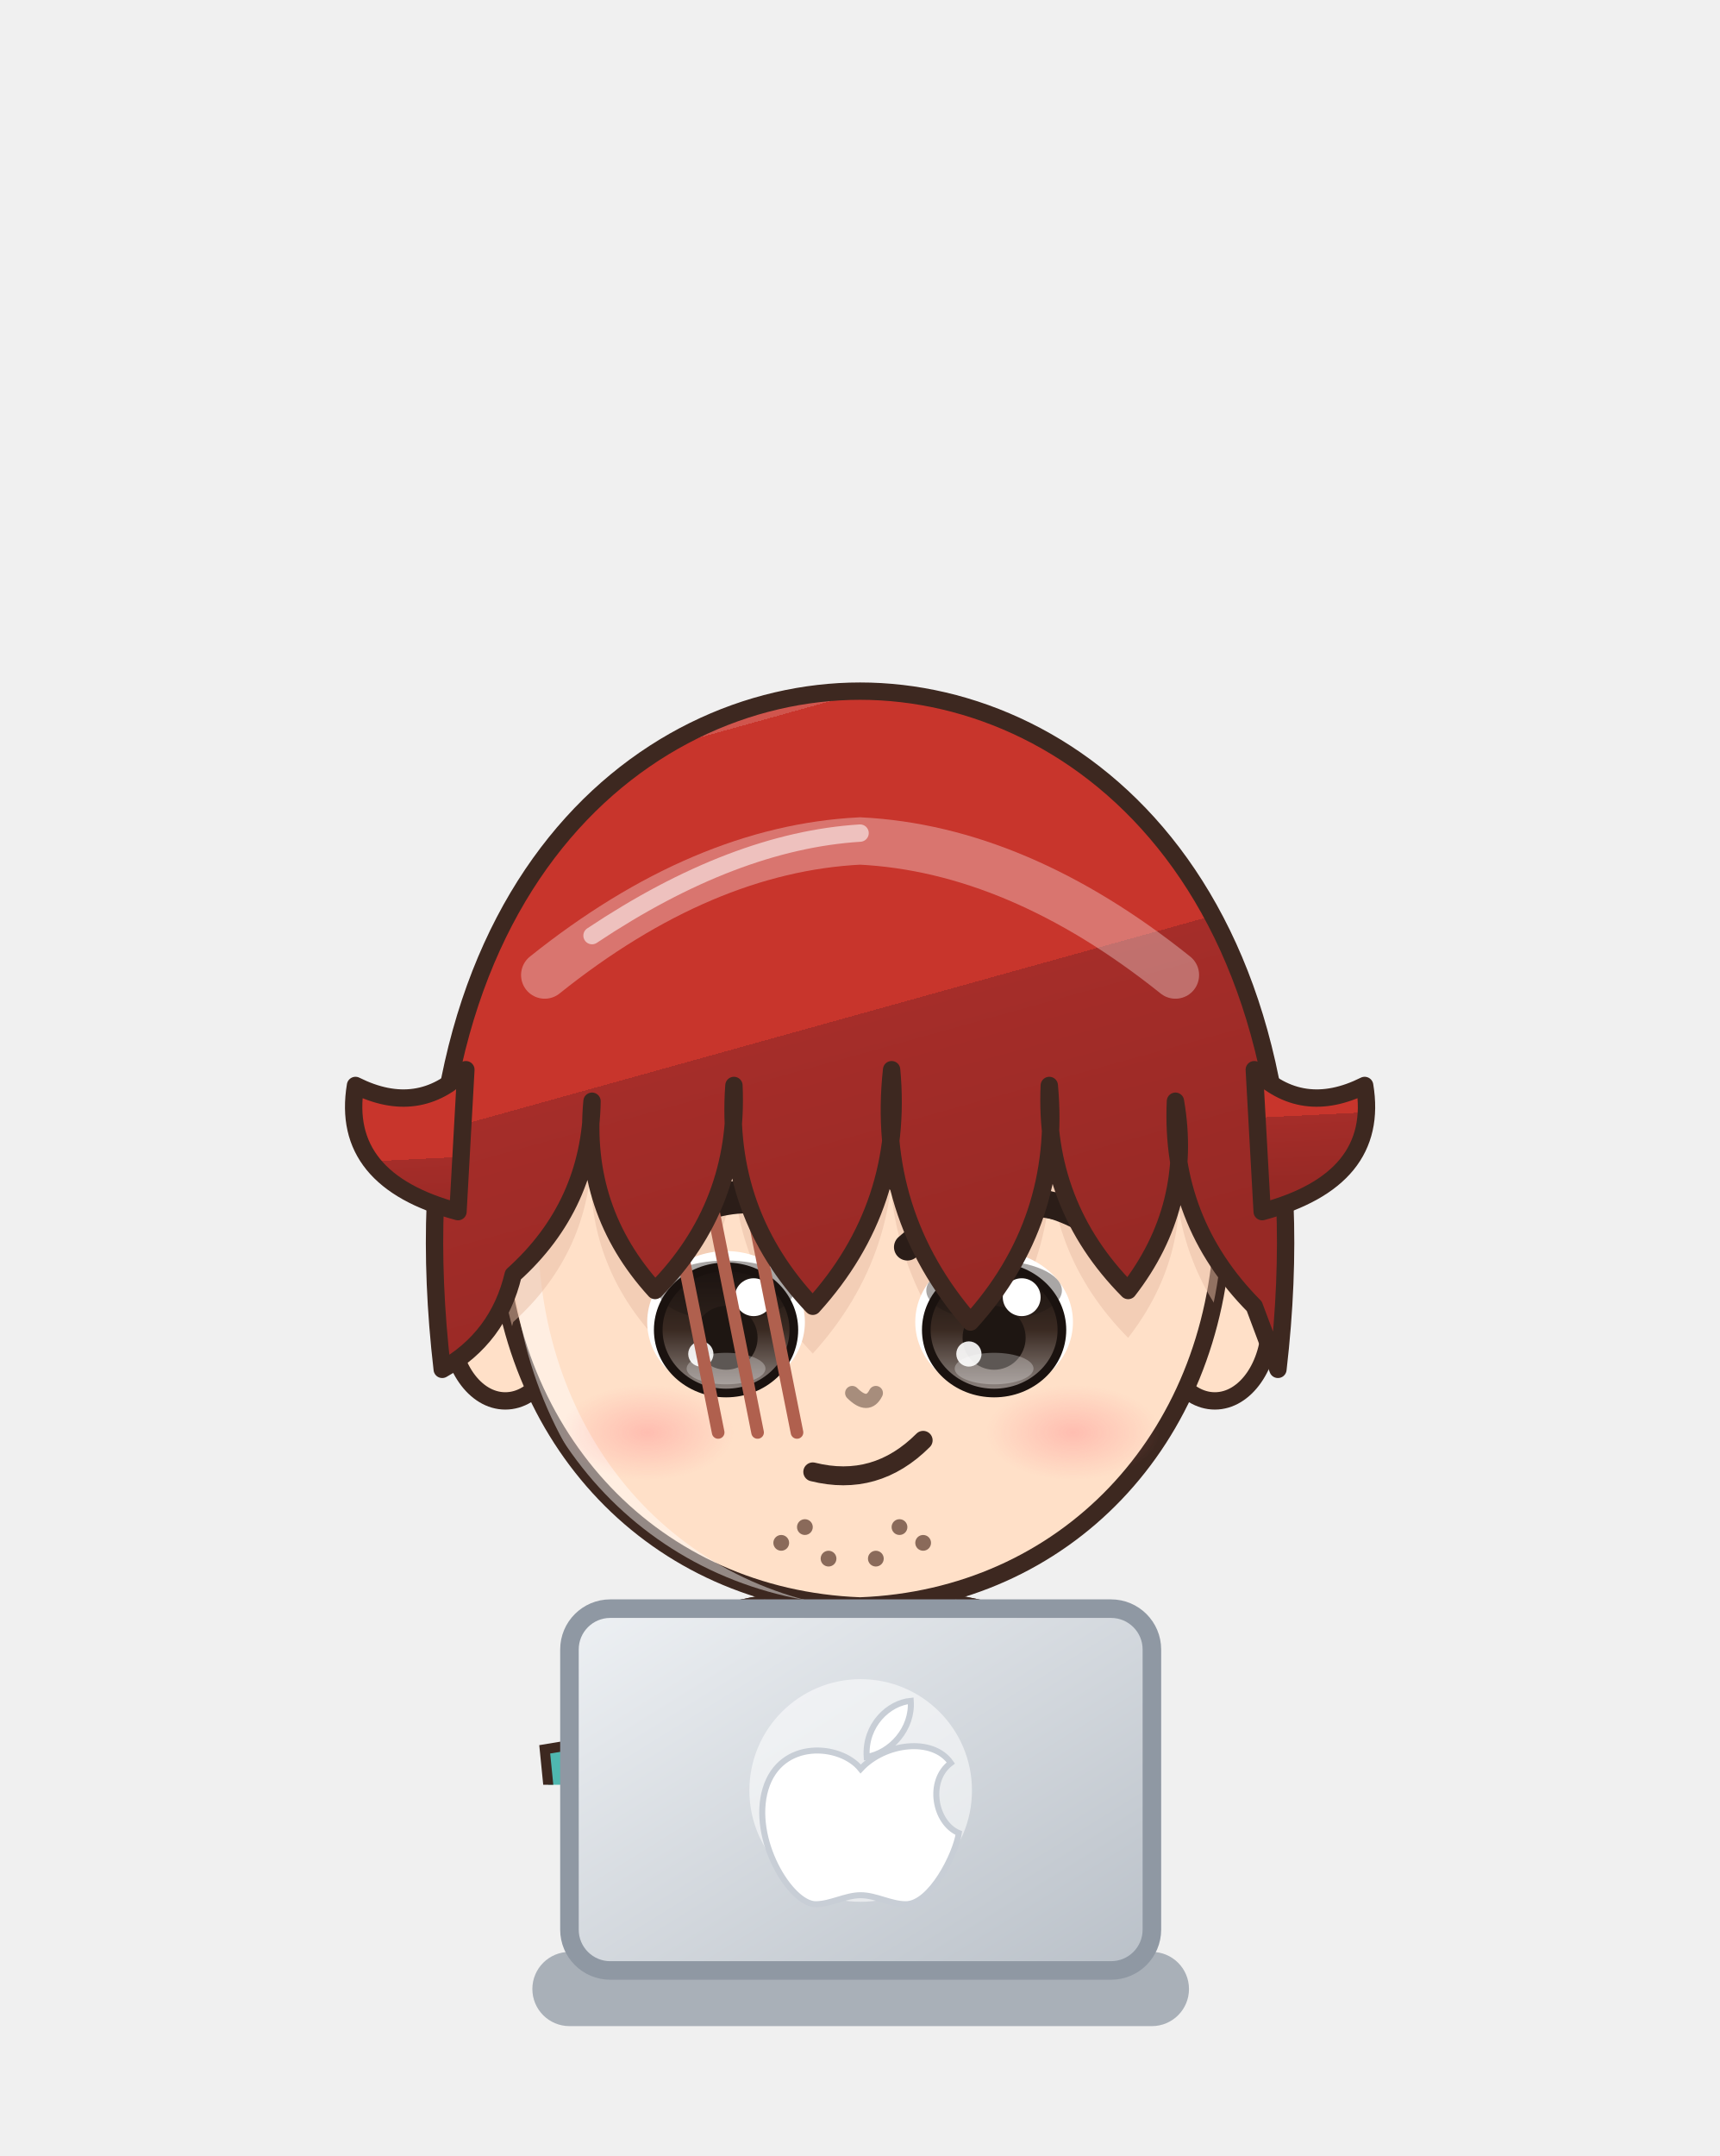
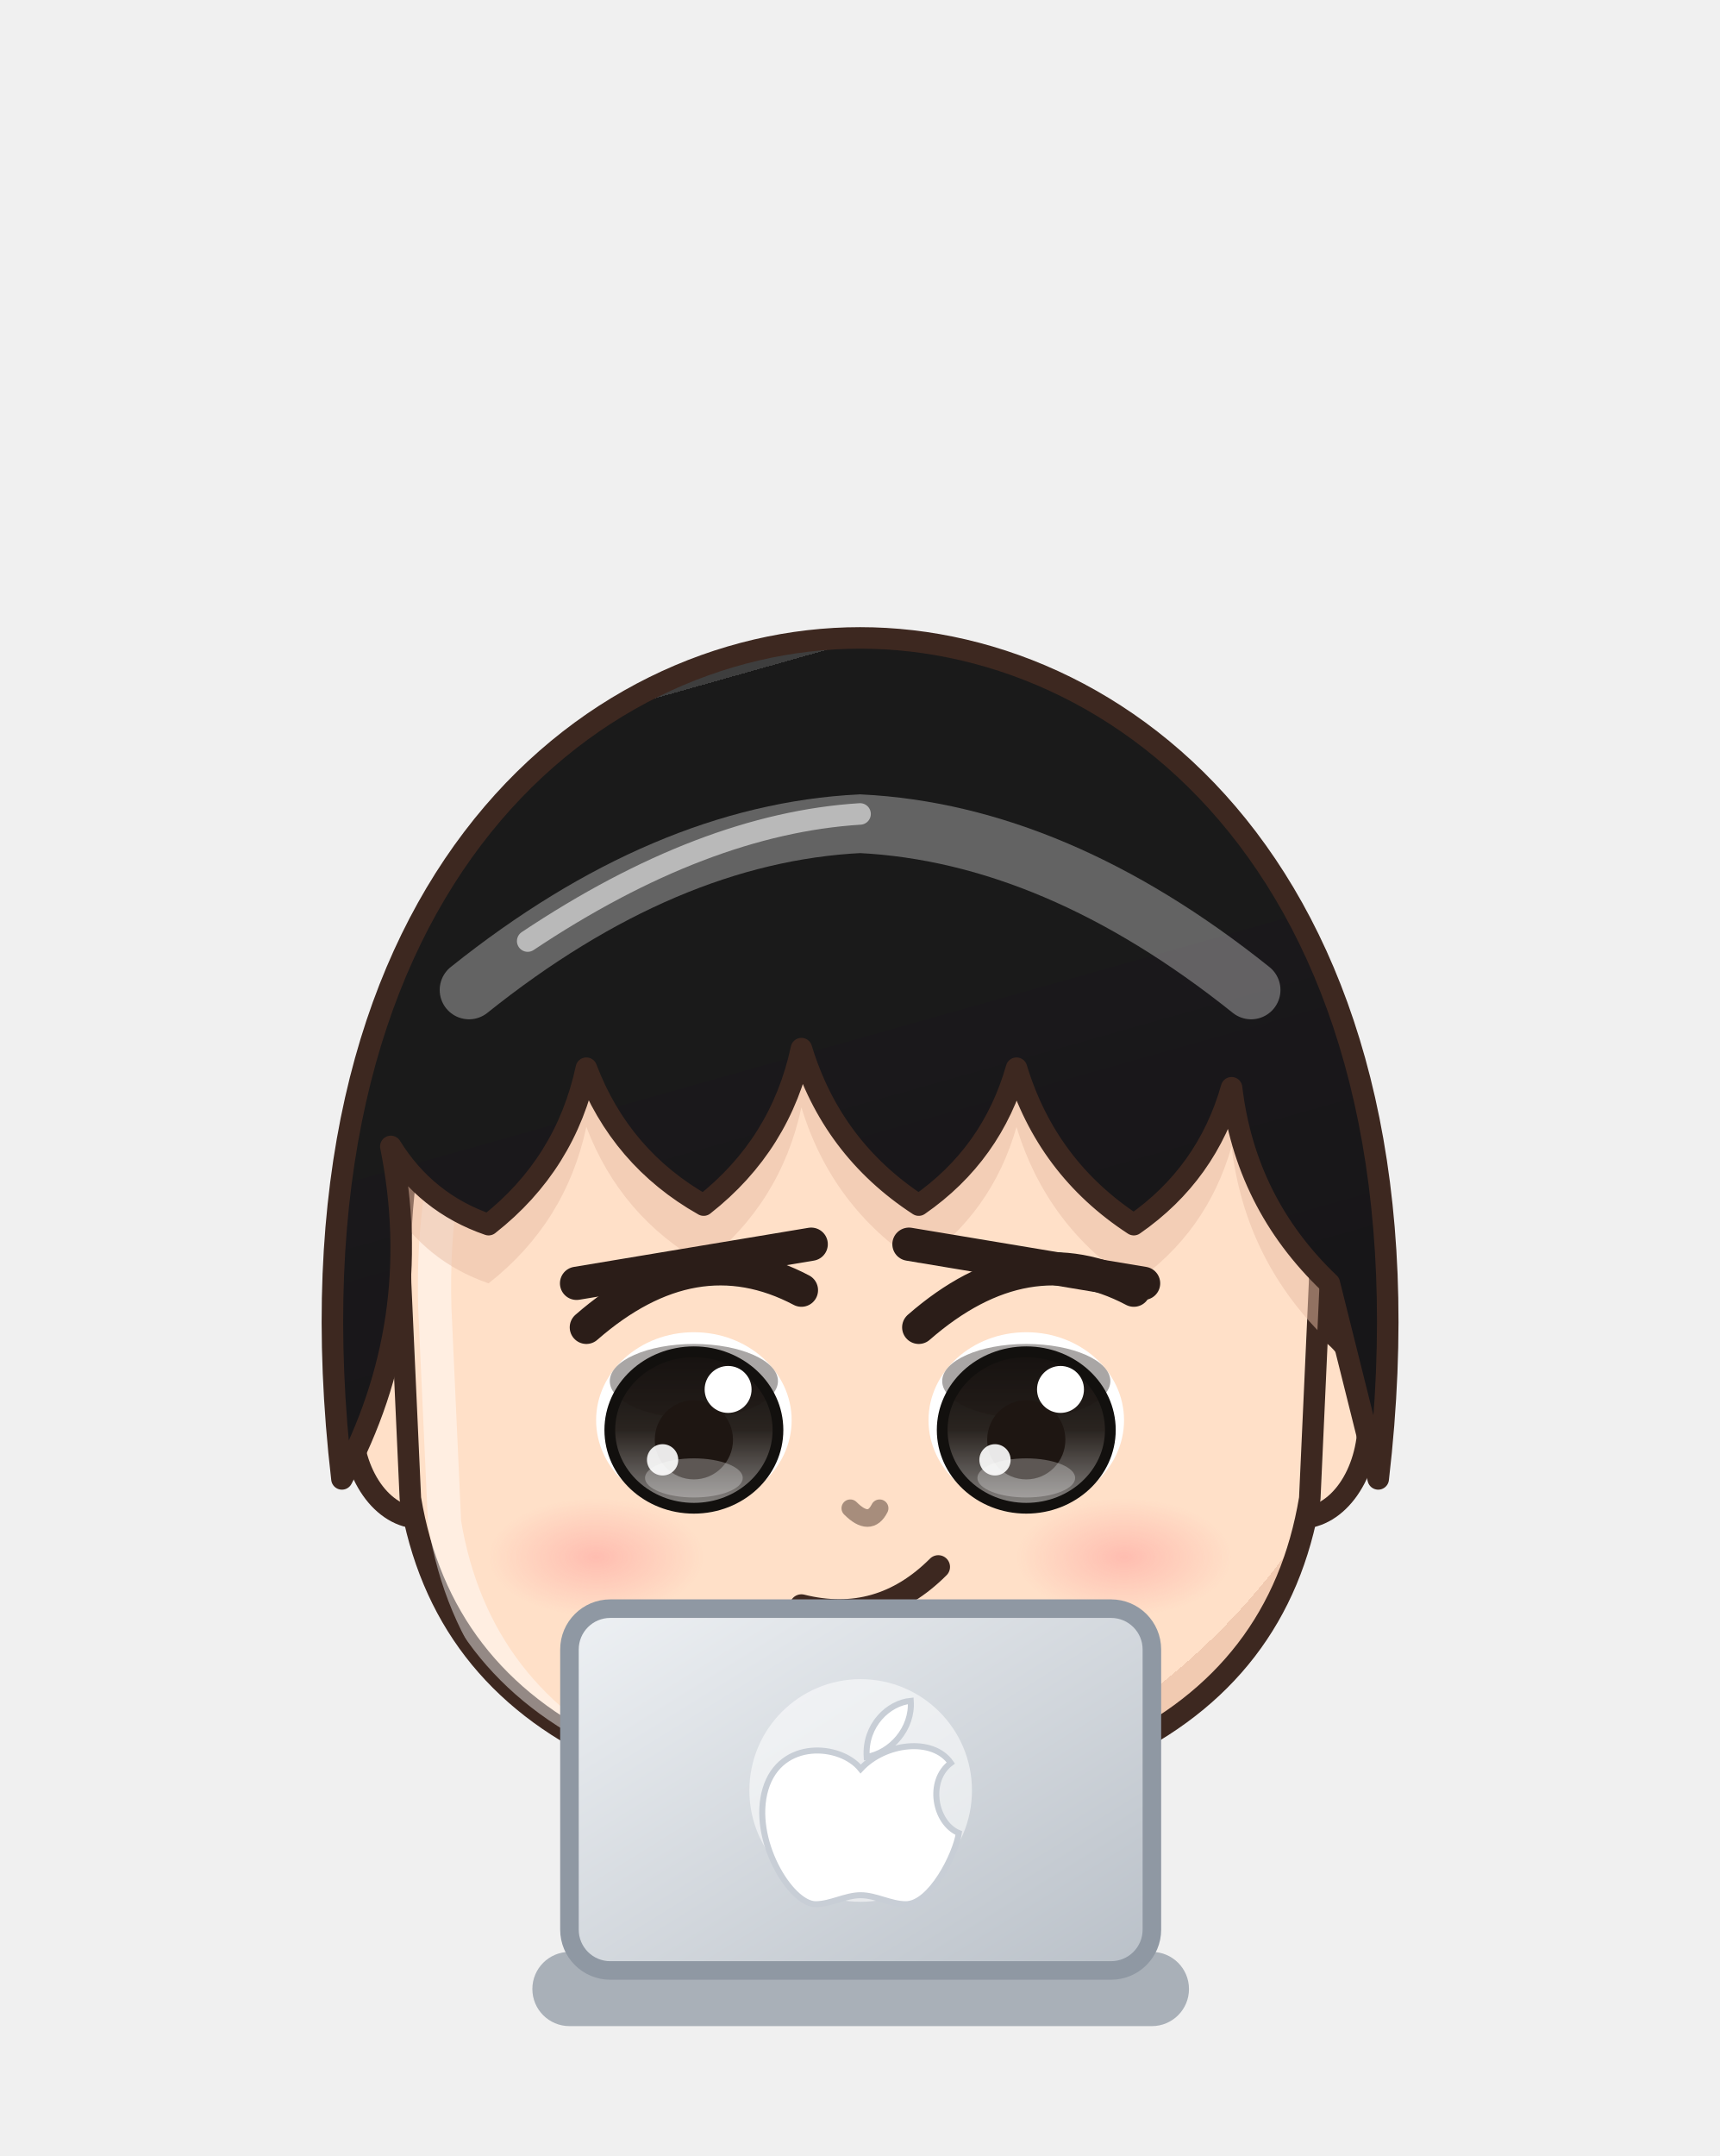
<svg xmlns="http://www.w3.org/2000/svg" viewBox="1590.1 177.8 92.7 116.2" width="92.7" height="116.2">
  <svg x="1590.1" y="177.8" viewBox="-120 -180 240 248.94" width="92.736" height="96.192">
    <defs>
-       <linearGradient id="hair249" x1="0" y1="0" x2=".35" y2="1">
-         <stop offset="0" stop-color="#d0554d" />
-         <stop offset=".16" stop-color="#d0554d" />
-         <stop offset=".16" stop-color="#c8352c" />
-         <stop offset=".58" stop-color="#c8352c" />
-         <stop offset=".58" stop-color="#a52d29" />
-         <stop offset="1" stop-color="#972925" />
+       <linearGradient id="hair234" x1="0" y1="0" x2=".35" y2="1">
+         <stop offset="0" stop-color="#3e3e3e" />
+         <stop offset=".16" stop-color="#3e3e3e" />
+         <stop offset=".16" stop-color="#1a1a1a" />
+         <stop offset=".58" stop-color="#1a1a1a" />
+         <stop offset=".58" stop-color="#1a181b" />
+         <stop offset="1" stop-color="#171618" />
      </linearGradient>
-       <radialGradient id="skin249" cx=".4" cy=".32" r=".85">
+       <radialGradient id="skin234" cx=".4" cy=".32" r=".85">
        <stop offset="0" stop-color="#ffe0c8" />
        <stop offset=".84" stop-color="#ffe0c8" />
        <stop offset=".84" stop-color="#f1cab1" />
        <stop offset="1" stop-color="#f1cab1" />
      </radialGradient>
-       <linearGradient id="cloth249" x1="0" y1="0" x2=".45" y2="1">
-         <stop offset="0" stop-color="#424148" />
-         <stop offset=".16" stop-color="#424148" />
-         <stop offset=".16" stop-color="#1f1d26" />
-         <stop offset=".6" stop-color="#1f1d26" />
-         <stop offset=".6" stop-color="#1e1a24" />
-         <stop offset="1" stop-color="#1b1721" />
+       <linearGradient id="cloth234" x1="0" y1="0" x2=".45" y2="1">
+         <stop offset="0" stop-color="#bc3c4a" />
+         <stop offset=".16" stop-color="#bc3c4a" />
+         <stop offset=".16" stop-color="#b01828" />
+         <stop offset=".6" stop-color="#b01828" />
+         <stop offset=".6" stop-color="#951626" />
+         <stop offset="1" stop-color="#891422" />
      </linearGradient>
-       <linearGradient id="iris249" x1="0" y1="0" x2="0" y2="1">
-         <stop offset="0" stop-color="#1a120f" />
-         <stop offset=".5" stop-color="#3a2a22" />
-         <stop offset="1" stop-color="#928985" />
+       <linearGradient id="iris234" x1="0" y1="0" x2="0" y2="1">
+         <stop offset="0" stop-color="#12100e" />
+         <stop offset=".5" stop-color="#2a2420" />
+         <stop offset="1" stop-color="#898684" />
      </linearGradient>
-       <linearGradient id="gold249" x1="0" y1="0" x2="1" y2="1">
+       <linearGradient id="gold234" x1="0" y1="0" x2="1" y2="1">
        <stop offset="0" stop-color="#f6d27a" />
        <stop offset=".55" stop-color="#d9a63a" />
        <stop offset="1" stop-color="#a8761e" />
      </linearGradient>
-       <linearGradient id="steel249" x1="0" y1="0" x2="1" y2="1">
+       <linearGradient id="steel234" x1="0" y1="0" x2="1" y2="1">
        <stop offset="0" stop-color="#e4e8ee" />
        <stop offset=".5" stop-color="#9aa3ad" />
        <stop offset="1" stop-color="#5a606a" />
      </linearGradient>
-       <linearGradient id="beard249" x1="0" y1="0" x2="0" y2="1">
+       <linearGradient id="beard234" x1="0" y1="0" x2="0" y2="1">
        <stop offset="0" stop-color="#e6e6ea" />
        <stop offset="1" stop-color="#b8b8c2" />
      </linearGradient>
-       <radialGradient id="hawkiris249" cx=".45" cy=".4" r=".7">
+       <radialGradient id="hawkiris234" cx=".45" cy=".4" r=".7">
        <stop offset="0" stop-color="#ffe27a" />
        <stop offset=".6" stop-color="#e8a52a" />
        <stop offset="1" stop-color="#9a5a12" />
      </radialGradient>
-       <linearGradient id="straw249" x1="0" y1="0" x2=".3" y2="1">
+       <linearGradient id="straw234" x1="0" y1="0" x2=".3" y2="1">
        <stop offset="0" stop-color="#ffe7aa" />
        <stop offset=".16" stop-color="#ffe7aa" />
        <stop offset=".16" stop-color="#ffe39a" />
        <stop offset=".58" stop-color="#ffe39a" />
        <stop offset=".58" stop-color="#e9b456" />
        <stop offset="1" stop-color="#d6a54f" />
      </linearGradient>
-       <radialGradient id="blush249">
+       <radialGradient id="blush234">
        <stop offset="0" stop-color="#ff7f86" stop-opacity=".9" />
        <stop offset="1" stop-color="#ff7f86" stop-opacity="0" />
      </radialGradient>
-       <clipPath id="face249">
-         <path d="M -46,-4 C -47,-38 -25,-55 0,-55 C 25,-55 47,-38 46,-4 C 45,23 26,43 0,44 C -26,43 -45,23 -46,-4 Z" />
+       <clipPath id="face234">
+         <path d="M -47,-6 C -48,-40 -26,-56 0,-56 C 26,-56 48,-40 47,-6 L 46,16 Q 43,34 26,42 L 12,46 L -12,46 L -26,42 Q -43,34 -46,16 Z" />
      </clipPath>
-       <clipPath id="torso249">
+       <clipPath id="torso234">
        <path d="M -30,50 C -34,68 -28,94 -26,124 L 26,124 C 28,94 34,68 30,50 C 18,40 -18,40 -30,50 Z" />
      </clipPath>
    </defs>
    <ellipse cx="0" cy="208" rx="42" ry="7" fill="#000000" opacity=".16" />
-     <g transform="translate(0,44.0) scale(1.100,1.100) translate(0,-44)" />
-     <g transform="translate(0,205) scale(1,1) translate(0,-205)">
-       <path d="M -23.5,118 Q -24.5,160.0 -20.5,202 L -5.5,202 Q -1.5,160.0 -2.5,118 Z" fill="#5a4a3a" stroke="#3d2820" stroke-width="2.2" stroke-linejoin="round" />
-       <path d="M -9,124 Q -8,160 -10,196" stroke="#000000" stroke-width="4.5" fill="none" opacity=".14" stroke-linecap="round" />
-       <path d="M -18,126 Q -19,150 -18,170" stroke="#ffffff" stroke-width="2" fill="none" opacity=".22" stroke-linecap="round" />
-       <ellipse cx="-13" cy="205" rx="14" ry="7" fill="#3a2a24" stroke="#3d2820" stroke-width="2.2" stroke-linejoin="round" />
-       <ellipse cx="-17" cy="202.5" rx="5" ry="2" fill="#ffffff" opacity=".35" />
-       <path d="M 2.5,118 Q 1.5,160.0 5.5,202 L 20.5,202 Q 24.5,160.0 23.5,118 Z" fill="#5a4a3a" stroke="#3d2820" stroke-width="2.2" stroke-linejoin="round" />
-       <path d="M 17,124 Q 18,160 16,196" stroke="#000000" stroke-width="4.5" fill="none" opacity=".14" stroke-linecap="round" />
-       <path d="M 8,126 Q 7,150 8,170" stroke="#ffffff" stroke-width="2" fill="none" opacity=".22" stroke-linecap="round" />
-       <ellipse cx="13" cy="205" rx="14" ry="7" fill="#3a2a24" stroke="#3d2820" stroke-width="2.2" stroke-linejoin="round" />
-       <ellipse cx="9" cy="202.5" rx="5" ry="2" fill="#ffffff" opacity=".35" />
-       <path d="M -30,50 C -34,68 -28,94 -26,124 L 26,124 C 28,94 34,68 30,50 C 18,40 -18,40 -30,50 Z" fill="url(#cloth249)" stroke="#3d2820" stroke-width="2.2" stroke-linejoin="round" />
-       <path d="M -11,42 L 11,42 L 11,124 L -11,124 Z" fill="#ffffff" />
-       <path d="M -11,42 L -20,74 L -11,124 M 11,42 L 20,74 L 11,124" stroke="#1d1823" stroke-width="2" fill="none" />
-       <g clip-path="url(#torso249)">
+     <g transform="translate(0,67.2) scale(1.364,1.364) translate(0,-44)" />
+     <g transform="translate(0,205) scale(1.0,0.76) translate(0,-205)">
+       <path d="M -23.5,118 Q -24.5,160.0 -20.5,202 L -5.5,202 Q -1.5,160.0 -2.5,118 Z" fill="#1a1a22" stroke="#3d2820" stroke-width="2.2" stroke-linejoin="round" />
+       <path d="M -22,168 Q -24,184.0 -22,200 L -4,200 Q -2,184.0 -4,168 Z" fill="#1a1a22" stroke="#3d2820" stroke-width="2.2" stroke-linejoin="round" />
+       <path d="M -18,172 L -18,196" stroke="#ffffff" stroke-width="2" opacity=".18" />
+       <ellipse cx="-13" cy="205" rx="14" ry="7" fill="#1f1d26" stroke="#3d2820" stroke-width="2.2" stroke-linejoin="round" />
+       <path d="M 2.5,118 Q 1.5,160.0 5.5,202 L 20.5,202 Q 24.5,160.0 23.5,118 Z" fill="#1a1a22" stroke="#3d2820" stroke-width="2.2" stroke-linejoin="round" />
+       <path d="M 4,168 Q 2,184.0 4,200 L 22,200 Q 24,184.0 22,168 Z" fill="#1a1a22" stroke="#3d2820" stroke-width="2.2" stroke-linejoin="round" />
+       <path d="M 8,172 L 8,196" stroke="#ffffff" stroke-width="2" opacity=".18" />
+       <ellipse cx="13" cy="205" rx="14" ry="7" fill="#1f1d26" stroke="#3d2820" stroke-width="2.2" stroke-linejoin="round" />
+       <path d="M -30,50 C -34,68 -28,94 -26,124 L 26,124 C 28,94 34,68 30,50 C 18,40 -18,40 -30,50 Z" fill="url(#cloth234)" stroke="#3d2820" stroke-width="2.2" stroke-linejoin="round" />
+       <g clip-path="url(#torso234)">
        <path d="M -30,50 C -34,68 -28,94 -26,124 L 26,124 C 28,94 34,68 30,50 C 18,40 -18,40 -30,50 Z" transform="translate(4,3)" fill="none" stroke="#ffffff" stroke-width="5" opacity=".3" />
        <path d="M -30,50 C -34,68 -28,94 -26,124 L 26,124 C 28,94 34,68 30,50 C 18,40 -18,40 -30,50 Z" transform="translate(-6,-2)" fill="none" stroke="#000000" stroke-width="9" opacity=".13" />
      </g>
-       <path d="M -30,50 C -34,68 -28,94 -26,124 L 26,124 C 28,94 34,68 30,50 C 18,40 -18,40 -30,50 Z" fill="#f6f4ee" stroke="#3d2820" stroke-width="2.2" stroke-linejoin="round" />
-       <path d="M -13,43 L 13,43 L 0,86 Z" fill="url(#skin249)" />
-       <path d="M -13,43 L 0,86 L 13,43" stroke="#cfcac0" stroke-width="2" fill="none" />
-       <path d="M -30,48 Q -52,110 -48,186 L -14,186 Q -20,110 -14,50 Z M 30,48 Q 52,110 48,186 L 14,186 Q 20,110 14,50 Z" fill="#1f1d26" stroke="#3d2820" stroke-width="2.2" stroke-linejoin="round" />
-       <path d="M -22,112 L -64,160" stroke="#3d2820" stroke-width="9.4" stroke-linecap="round" />
-       <path d="M -22,112 L -64,160" stroke="#1f1d26" stroke-width="6" stroke-linecap="round" />
-       <path d="M -22,112 L -6,86" stroke="#3d2820" stroke-width="9.4" stroke-linecap="round" />
-       <path d="M -22,112 L -6,86" stroke="#3a2a22" stroke-width="6" stroke-linecap="round" />
-       <ellipse cx="-22" cy="112" rx="6" ry="4" fill="#c9a45c" stroke="#3d2820" stroke-width="1.4" />
+       <path d="M -12,42 L 0,54 L 12,42" stroke="#1a1a22" stroke-width="5" fill="none" />
+       <g clip-path="url(#torso234)">
+         <path d="M -24,70 Q -14,62 -8,74 Q -2,86 8,78" stroke="#e6b84a" stroke-width="2" fill="none" />
+       </g>
+       <ellipse cx="31" cy="88" rx="10" ry="3.2" fill="none" stroke="#e6b84a" stroke-width="2.4" />
+       <ellipse cx="31" cy="82" rx="10" ry="3.2" fill="none" stroke="#e6b84a" stroke-width="2.4" />
+       <ellipse cx="31" cy="76" rx="10" ry="3.2" fill="none" stroke="#e6b84a" stroke-width="2.4" />
+       <path d="M -28,54 L -38,84 L -31,102" stroke="#3d2820" stroke-width="17" fill="none" stroke-linecap="round" stroke-linejoin="round" />
+       <path d="M -28,54 L -38,84 L -31,102" stroke="url(#cloth234)" stroke-width="12.6" fill="none" stroke-linecap="round" stroke-linejoin="round" />
+       <path d="M -28,54 L -38,84 L -31,102" transform="translate(-2.6,-1)" stroke="#ffffff" stroke-width="2.6" fill="none" stroke-linecap="round" stroke-linejoin="round" opacity=".28" />
      <path d="M 28,54 L 38,84 L 31,102" stroke="#3d2820" stroke-width="17" fill="none" stroke-linecap="round" stroke-linejoin="round" />
-       <path d="M 28,54 L 38,84 L 31,102" stroke="url(#cloth249)" stroke-width="12.6" fill="none" stroke-linecap="round" stroke-linejoin="round" />
+       <path d="M 28,54 L 38,84 L 31,102" stroke="url(#cloth234)" stroke-width="12.6" fill="none" stroke-linecap="round" stroke-linejoin="round" />
      <path d="M 28,54 L 38,84 L 31,102" transform="translate(-2.6,-1)" stroke="#ffffff" stroke-width="2.6" fill="none" stroke-linecap="round" stroke-linejoin="round" opacity=".28" />
-       <circle cx="31" cy="102" r="8.5" fill="url(#skin249)" stroke="#3d2820" stroke-width="2.2" />
+       <circle cx="-31" cy="102" r="8.5" fill="url(#skin234)" stroke="#3d2820" stroke-width="2.2" />
+       <circle cx="31" cy="102" r="8.5" fill="url(#skin234)" stroke="#3d2820" stroke-width="2.2" />
      <path d="M -44,64 L -32,62 L -31,72 L -43,74 Z" fill="#4fb8b0" stroke="#3d2820" stroke-width="1.4" />
      <path d="M -10,34 L 10,34 L 9,46 Q 0,50 -9,46 Z" fill="#f1cab1" />
    </g>
-     <g transform="translate(0,44.0) scale(1.100,1.100) translate(0,-44)">
-       <ellipse cx="-45" cy="8" rx="7" ry="10" fill="url(#skin249)" stroke="#3d2820" stroke-width="2.2" stroke-linejoin="round" />
-       <ellipse cx="45" cy="8" rx="7" ry="10" fill="url(#skin249)" stroke="#3d2820" stroke-width="2.2" stroke-linejoin="round" />
-       <path d="M -46,-4 C -47,-38 -25,-55 0,-55 C 25,-55 47,-38 46,-4 C 45,23 26,43 0,44 C -26,43 -45,23 -46,-4 Z" fill="url(#skin249)" stroke="#3d2820" stroke-width="2.2" stroke-linejoin="round" />
-       <g clip-path="url(#face249)">
-         <path d="M -46,-4 C -47,-38 -25,-55 0,-55 C 25,-55 47,-38 46,-4 C 45,23 26,43 0,44 C -26,43 -45,23 -46,-4 Z" transform="translate(3.5,2.5)" fill="none" stroke="#ffffff" stroke-width="3.4" opacity=".45" />
+     <g transform="translate(0,67.2) scale(1.364,1.364) translate(0,-44)">
+       <ellipse cx="-45" cy="8" rx="7" ry="10" fill="url(#skin234)" stroke="#3d2820" stroke-width="2.2" stroke-linejoin="round" />
+       <ellipse cx="45" cy="8" rx="7" ry="10" fill="url(#skin234)" stroke="#3d2820" stroke-width="2.2" stroke-linejoin="round" />
+       <path d="M -47,-6 C -48,-40 -26,-56 0,-56 C 26,-56 48,-40 47,-6 L 46,16 Q 43,34 26,42 L 12,46 L -12,46 L -26,42 Q -43,34 -46,16 Z" fill="url(#skin234)" stroke="#3d2820" stroke-width="2.2" stroke-linejoin="round" />
+       <g clip-path="url(#face234)">
+         <path d="M -47,-6 C -48,-40 -26,-56 0,-56 C 26,-56 48,-40 47,-6 L 46,16 Q 43,34 26,42 L 12,46 L -12,46 L -26,42 Q -43,34 -46,16 Z" transform="translate(3.5,2.5)" fill="none" stroke="#ffffff" stroke-width="3.4" opacity=".45" />
      </g>
-       <g clip-path="url(#face249)">
-         <path d="M -53,14 C -60,-46 -28,-72 0,-72 C 28,-72 60,-46 53,14 L 50,6 Q 39.3,-4.8 40,-20 Q 42.3,-6.7 34,4 Q 23.3,-6.8 24,-22 Q 25.6,-4.8 14,8 Q 2.0,-5.8 4,-24 Q 5.6,-6.8 -6,6 Q -17.2,-5.8 -16,-22 Q -15.3,-6.8 -26,4 Q -35.3,-6.2 -34,-20 Q -34.2,-6.8 -44,2 Q -45.9,10.0 -53,14 Z" transform="translate(0,6)" fill="#e7bca4" opacity=".5" />
+       <g clip-path="url(#face234)">
+         <path d="M -53,14 C -60,-46 -28,-72 0,-72 C 28,-72 60,-46 53,14 L 48,-6 Q 39.4,-14.2 38,-26 Q 35.5,-17.2 28,-12 Q 19.1,-17.8 16,-28 Q 13.5,-19.2 6,-14 Q -2.9,-19.8 -6,-30 Q -8.1,-20.2 -16,-14 Q -24.5,-18.8 -28,-28 Q -30.1,-18.2 -38,-12 Q -44.4,-14.2 -48,-20 Q -44.4,-2.1 -53,14 Z" transform="translate(0,6)" fill="#e7bca4" opacity=".5" />
      </g>
      <ellipse cx="-17" cy="8" rx="10" ry="9" fill="#ffffff" />
-       <ellipse cx="-17" cy="9" rx="8.6" ry="8" fill="url(#iris249)" />
+       <ellipse cx="-17" cy="9" rx="8.6" ry="8" fill="url(#iris234)" />
      <ellipse cx="-17" cy="4.0" rx="8.6" ry="3.8" fill="#1e1612" opacity=".38" />
-       <ellipse cx="-17" cy="9" rx="8.6" ry="8" fill="none" stroke="#1a120f" stroke-width="1.1" />
+       <ellipse cx="-17" cy="9" rx="8.6" ry="8" fill="none" stroke="#12100e" stroke-width="1.1" />
      <ellipse cx="-17" cy="10" rx="4" ry="4.05" fill="#1e1612" />
      <ellipse cx="-17" cy="13.9" rx="5" ry="2.0" fill="#ffffff" opacity=".28" />
      <circle cx="-13.5" cy="4.85" r="2.4" fill="#ffffff" />
      <circle cx="-20.2" cy="12.05" r="1.6" fill="#ffffff" opacity=".9" />
      <path d="M -28,-1.5 Q -17,-11.1 -6,-5.3" stroke="#2b1d18" stroke-width="3.4" fill="none" stroke-linecap="round" />
      <path d="M -29,-6 L -5,-10" stroke="#2b1d18" stroke-width="3.4" stroke-linecap="round" />
      <ellipse cx="17" cy="8" rx="10" ry="9" fill="#ffffff" />
-       <ellipse cx="17" cy="9" rx="8.6" ry="8" fill="url(#iris249)" />
+       <ellipse cx="17" cy="9" rx="8.6" ry="8" fill="url(#iris234)" />
      <ellipse cx="17" cy="4.0" rx="8.6" ry="3.8" fill="#1e1612" opacity=".38" />
-       <ellipse cx="17" cy="9" rx="8.6" ry="8" fill="none" stroke="#1a120f" stroke-width="1.1" />
+       <ellipse cx="17" cy="9" rx="8.6" ry="8" fill="none" stroke="#12100e" stroke-width="1.1" />
      <ellipse cx="17" cy="10" rx="4" ry="4.05" fill="#1e1612" />
      <ellipse cx="17" cy="13.9" rx="5" ry="2.0" fill="#ffffff" opacity=".28" />
      <circle cx="20.5" cy="4.85" r="2.4" fill="#ffffff" />
      <circle cx="13.8" cy="12.05" r="1.6" fill="#ffffff" opacity=".9" />
      <path d="M 6,-1.5 Q 17,-11.1 28,-5.3" stroke="#2b1d18" stroke-width="3.4" fill="none" stroke-linecap="round" />
      <path d="M 5,-10 L 29,-6" stroke="#2b1d18" stroke-width="3.4" stroke-linecap="round" />
      <path d="M -6,27 Q 2,29 8,23" stroke="#3d2820" stroke-width="2.4" fill="none" stroke-linecap="round" />
-       <ellipse cx="-27" cy="22" rx="11" ry="6" fill="url(#blush249)" opacity="0.40" />
-       <ellipse cx="27" cy="22" rx="11" ry="6" fill="url(#blush249)" opacity="0.40" />
+       <ellipse cx="-27" cy="22" rx="11" ry="6" fill="url(#blush234)" opacity="0.40" />
+       <ellipse cx="27" cy="22" rx="11" ry="6" fill="url(#blush234)" opacity="0.40" />
      <path d="M -1,17 Q 1,19 2,17" stroke="#a78d7c" stroke-width="1.8" fill="none" stroke-linecap="round" />
-       <path d="M -24,-8 L -18,22" stroke="#b0604e" stroke-width="1.6" stroke-linecap="round" />
-       <path d="M -19,-8 L -13,22" stroke="#b0604e" stroke-width="1.6" stroke-linecap="round" />
-       <path d="M -14,-8 L -8,22" stroke="#b0604e" stroke-width="1.6" stroke-linecap="round" />
-       <circle cx="-10" cy="36" r="1" fill="#8a6a5a" />
-       <circle cx="-4" cy="38" r="1" fill="#8a6a5a" />
-       <circle cx="2" cy="38" r="1" fill="#8a6a5a" />
-       <circle cx="8" cy="36" r="1" fill="#8a6a5a" />
-       <circle cx="-7" cy="34" r="1" fill="#8a6a5a" />
-       <circle cx="5" cy="34" r="1" fill="#8a6a5a" />
-       <path d="M -53,14 C -60,-46 -28,-72 0,-72 C 28,-72 60,-46 53,14 L 50,6 Q 39.3,-4.8 40,-20 Q 42.3,-6.7 34,4 Q 23.3,-6.8 24,-22 Q 25.6,-4.8 14,8 Q 2.0,-5.8 4,-24 Q 5.6,-6.8 -6,6 Q -17.2,-5.8 -16,-22 Q -15.3,-6.8 -26,4 Q -35.3,-6.2 -34,-20 Q -34.2,-6.8 -44,2 Q -45.9,10.0 -53,14 Z" fill="url(#hair249)" stroke="#3d2820" stroke-width="2.2" stroke-linejoin="round" />
-       <path d="M -51,-6 Q -66,-10 -64,-22 Q -56,-18 -50,-24 Z M 51,-6 Q 66,-10 64,-22 Q 56,-18 50,-24 Z" fill="url(#hair249)" stroke="#3d2820" stroke-width="2.2" stroke-linejoin="round" />
+       <path d="M -53,14 C -60,-46 -28,-72 0,-72 C 28,-72 60,-46 53,14 L 48,-6 Q 39.4,-14.2 38,-26 Q 35.5,-17.2 28,-12 Q 19.1,-17.8 16,-28 Q 13.5,-19.2 6,-14 Q -2.9,-19.8 -6,-30 Q -8.1,-20.2 -16,-14 Q -24.5,-18.8 -28,-28 Q -30.1,-18.2 -38,-12 Q -44.4,-14.2 -48,-20 Q -44.4,-2.1 -53,14 Z" fill="url(#hair234)" stroke="#3d2820" stroke-width="2.2" stroke-linejoin="round" />
      <defs>
-         <clipPath id="hf249">
-           <path d="M -53,14 C -60,-46 -28,-72 0,-72 C 28,-72 60,-46 53,14 L 50,6 Q 39.3,-4.8 40,-20 Q 42.3,-6.7 34,4 Q 23.3,-6.8 24,-22 Q 25.6,-4.8 14,8 Q 2.0,-5.8 4,-24 Q 5.6,-6.8 -6,6 Q -17.2,-5.8 -16,-22 Q -15.3,-6.8 -26,4 Q -35.3,-6.2 -34,-20 Q -34.2,-6.8 -44,2 Q -45.9,10.0 -53,14 Z" />
+         <clipPath id="hf234">
+           <path d="M -53,14 C -60,-46 -28,-72 0,-72 C 28,-72 60,-46 53,14 L 48,-6 Q 39.4,-14.2 38,-26 Q 35.5,-17.2 28,-12 Q 19.1,-17.8 16,-28 Q 13.5,-19.2 6,-14 Q -2.9,-19.8 -6,-30 Q -8.1,-20.2 -16,-14 Q -24.5,-18.8 -28,-28 Q -30.1,-18.2 -38,-12 Q -44.4,-14.2 -48,-20 Q -44.4,-2.1 -53,14 Z" />
        </clipPath>
      </defs>
-       <g clip-path="url(#hf249)">
+       <g clip-path="url(#hf234)">
        <path d="M -40,-36 Q -20,-52 0,-53 Q 20,-52 40,-36" stroke="#ffffff" stroke-width="6" fill="none" stroke-linecap="round" opacity=".32" />
        <path d="M -34,-41 Q -16,-53 0,-54" stroke="#ffffff" stroke-width="2.2" fill="none" stroke-linecap="round" opacity=".55" />
      </g>
    </g>
-     <g transform="translate(0,205) scale(1,1) translate(0,-205)" />
+     <g transform="translate(0,205) scale(1.0,0.76) translate(0,-205)" />
  </svg>
  <circle cx="1624.5" cy="280.0" r="3.3" fill="#ffe0c8" stroke="#3d2820" stroke-width="1.1" />
  <circle cx="1648.5" cy="280.0" r="3.3" fill="#ffe0c8" stroke="#3d2820" stroke-width="1.1" />
  <defs>
-     <linearGradient id="lp250" x1="0" y1="0" x2="1" y2="1">
+     <linearGradient id="lp235" x1="0" y1="0" x2="1" y2="1">
      <stop offset="0" stop-color="#eef1f4" />
      <stop offset="1" stop-color="#b9c0c8" />
    </linearGradient>
  </defs>
  <rect x="1618.8" y="283.0" width="35.4" height="4" rx="2" fill="#a9b0b8" />
-   <rect x="1620.8" y="264.5" width="31.4" height="19.5" rx="2.2" fill="url(#lp250)" stroke="#8f98a3" stroke-width="1" />
+   <rect x="1620.8" y="264.5" width="31.4" height="19.5" rx="2.2" fill="url(#lp235)" stroke="#8f98a3" stroke-width="1" />
  <ellipse cx="1636.5" cy="274.3" rx="6.0" ry="6.0" fill="#ffffff" opacity=".55" />
  <path d="M 0,-4 C -2,-6.5 -8,-7 -9.5,-2 C -11,3 -7,9.5 -4.5,9.5 C -3,9.5 -1.5,8.6 0,8.6 C 1.5,8.6 3,9.5 4.5,9.5 C 7,9.5 9.5,4.5 9.8,2.4 C 7.4,1.4 6.6,-2.8 9,-4.6 C 7.2,-7.2 2.4,-6.6 0,-4 Z M 0.6,-5.2 C 0.4,-8.4 2.8,-10.6 5,-10.8 C 5.2,-8 3,-5.6 0.6,-5.2 Z" transform="translate(1636.5,275.3) scale(0.54)" fill="#ffffff" stroke="#c8ced6" stroke-width=".6" />
</svg>
